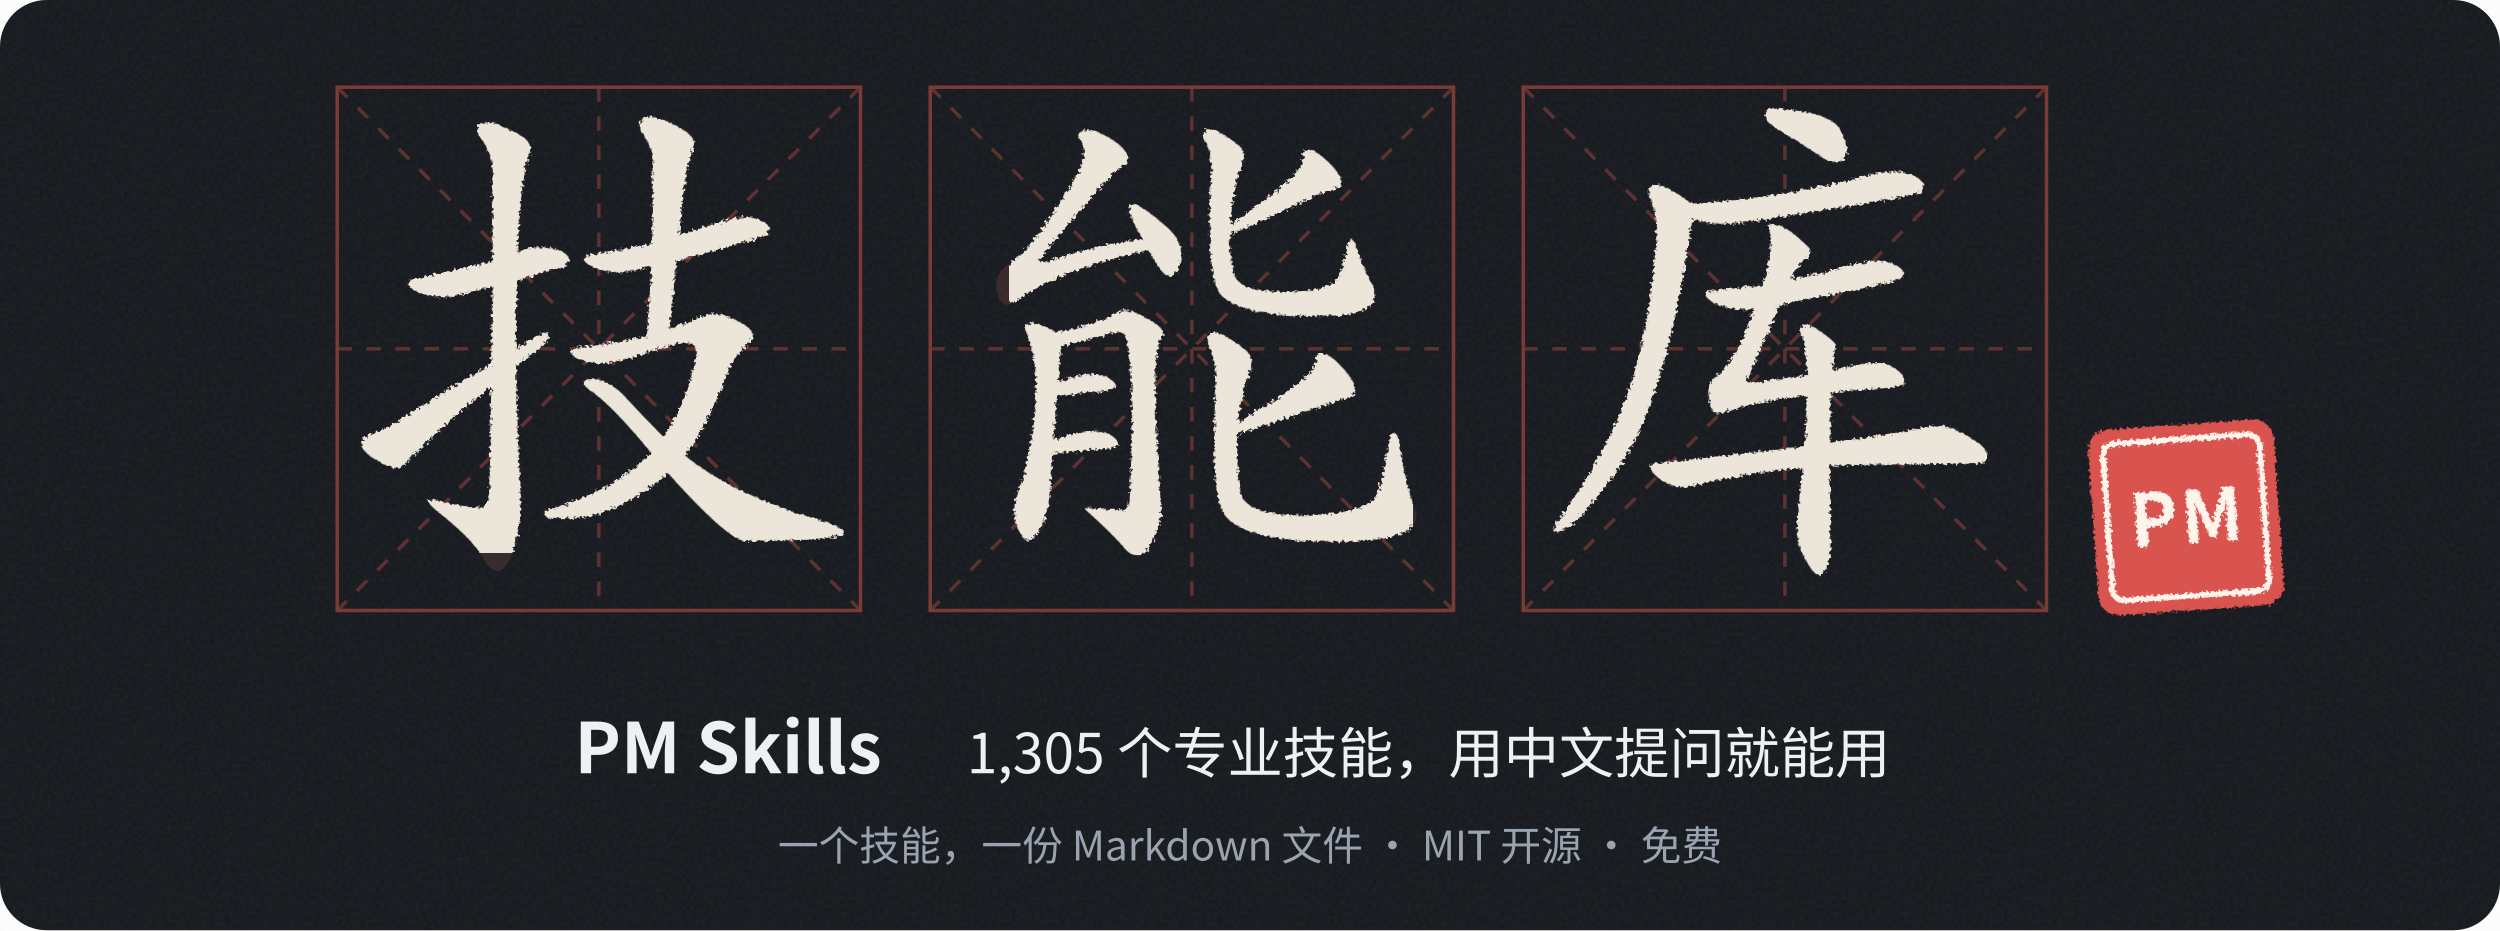
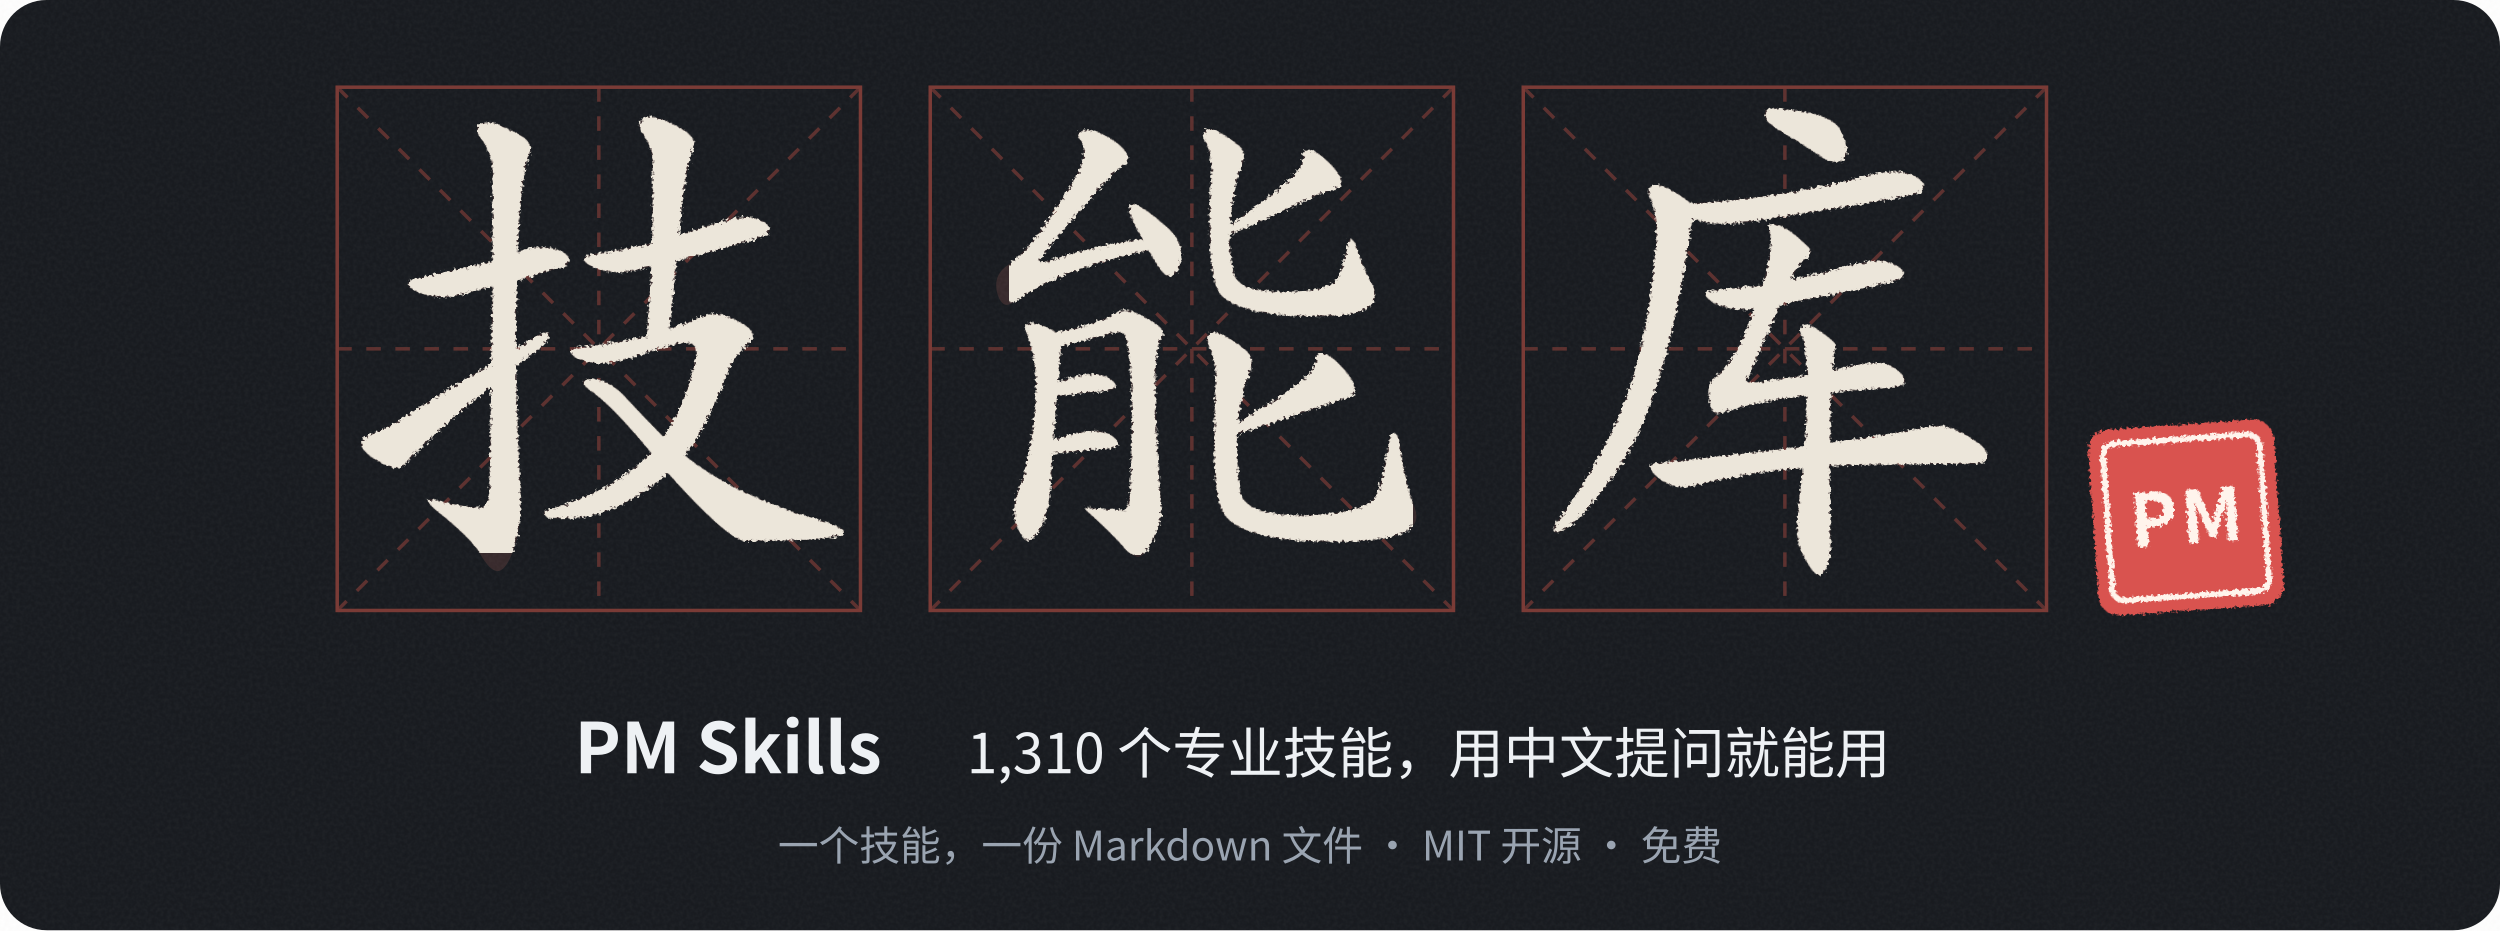
- <svg xmlns="http://www.w3.org/2000/svg" width="860" height="320" viewBox="0 0 860 320" role="img" aria-label="书法动画：“技能库”三个字一笔一画写出来，最后盖上 PM 印章。PM Skills，1,305 个专业技能，用中文提问就能用">
+ <svg xmlns="http://www.w3.org/2000/svg" width="860" height="320" viewBox="0 0 860 320" role="img" aria-label="书法动画：“技能库”三个字一笔一画写出来，最后盖上 PM 印章。PM Skills，1,310 个专业技能，用中文提问就能用">
  <style>
text{font-family:"PingFang SC","Noto Sans CJK SC","Microsoft YaHei",sans-serif}
@keyframes k0{0%,2.86%{stroke-dashoffset:302;opacity:0}2.93%{opacity:1}4.00%,91.43%{stroke-dashoffset:0;opacity:1}96.43%,100%{stroke-dashoffset:0;opacity:0}}.k0{animation:k0 14s infinite;stroke-dasharray:298 898;stroke-dashoffset:0}
@keyframes k1{0%,4.43%{stroke-dashoffset:946;opacity:0}4.50%{opacity:1}7.23%,91.43%{stroke-dashoffset:0;opacity:1}96.43%,100%{stroke-dashoffset:0;opacity:0}}.k1{animation:k1 14s infinite;stroke-dasharray:942 1542;stroke-dashoffset:0}
@keyframes k2{0%,7.66%{stroke-dashoffset:420;opacity:0}7.73%{opacity:1}8.90%,91.43%{stroke-dashoffset:0;opacity:1}96.43%,100%{stroke-dashoffset:0;opacity:0}}.k2{animation:k2 14s infinite;stroke-dasharray:416 1016;stroke-dashoffset:0}
@keyframes k3{0%,9.33%{stroke-dashoffset:349;opacity:0}9.40%{opacity:1}10.47%,91.43%{stroke-dashoffset:0;opacity:1}96.43%,100%{stroke-dashoffset:0;opacity:0}}.k3{animation:k3 14s infinite;stroke-dasharray:345 945;stroke-dashoffset:0}
@keyframes k4{0%,10.90%{stroke-dashoffset:436;opacity:0}10.97%{opacity:1}12.18%,91.43%{stroke-dashoffset:0;opacity:1}96.43%,100%{stroke-dashoffset:0;opacity:0}}.k4{animation:k4 14s infinite;stroke-dasharray:432 1032;stroke-dashoffset:0}
@keyframes k5{0%,12.61%{stroke-dashoffset:806;opacity:0}12.68%{opacity:1}15.00%,91.43%{stroke-dashoffset:0;opacity:1}96.43%,100%{stroke-dashoffset:0;opacity:0}}.k5{animation:k5 14s infinite;stroke-dasharray:802 1402;stroke-dashoffset:0}
@keyframes k6{0%,15.43%{stroke-dashoffset:606;opacity:0}15.50%{opacity:1}17.22%,91.43%{stroke-dashoffset:0;opacity:1}96.43%,100%{stroke-dashoffset:0;opacity:0}}.k6{animation:k6 14s infinite;stroke-dasharray:602 1202;stroke-dashoffset:0}
@keyframes k7{0%,19.43%{stroke-dashoffset:570;opacity:0}19.51%{opacity:1}21.12%,91.43%{stroke-dashoffset:0;opacity:1}96.43%,100%{stroke-dashoffset:0;opacity:0}}.k7{animation:k7 14s infinite;stroke-dasharray:566 1166;stroke-dashoffset:0}
@keyframes k8{0%,21.55%{stroke-dashoffset:143;opacity:0}21.62%{opacity:1}22.69%,91.43%{stroke-dashoffset:0;opacity:1}96.43%,100%{stroke-dashoffset:0;opacity:0}}.k8{animation:k8 14s infinite;stroke-dasharray:139 739;stroke-dashoffset:0}
@keyframes k9{0%,23.12%{stroke-dashoffset:422;opacity:0}23.19%{opacity:1}24.36%,91.43%{stroke-dashoffset:0;opacity:1}96.43%,100%{stroke-dashoffset:0;opacity:0}}.k9{animation:k9 14s infinite;stroke-dasharray:418 1018;stroke-dashoffset:0}
@keyframes k10{0%,24.79%{stroke-dashoffset:658;opacity:0}24.86%{opacity:1}26.74%,91.43%{stroke-dashoffset:0;opacity:1}96.43%,100%{stroke-dashoffset:0;opacity:0}}.k10{animation:k10 14s infinite;stroke-dasharray:654 1254;stroke-dashoffset:0}
@keyframes k11{0%,27.17%{stroke-dashoffset:109;opacity:0}27.24%{opacity:1}28.31%,91.43%{stroke-dashoffset:0;opacity:1}96.43%,100%{stroke-dashoffset:0;opacity:0}}.k11{animation:k11 14s infinite;stroke-dasharray:105 705;stroke-dashoffset:0}
@keyframes k12{0%,28.74%{stroke-dashoffset:122;opacity:0}28.81%{opacity:1}29.88%,91.43%{stroke-dashoffset:0;opacity:1}96.43%,100%{stroke-dashoffset:0;opacity:0}}.k12{animation:k12 14s infinite;stroke-dasharray:118 718;stroke-dashoffset:0}
@keyframes k13{0%,30.31%{stroke-dashoffset:250;opacity:0}30.38%{opacity:1}31.45%,91.43%{stroke-dashoffset:0;opacity:1}96.43%,100%{stroke-dashoffset:0;opacity:0}}.k13{animation:k13 14s infinite;stroke-dasharray:246 846;stroke-dashoffset:0}
@keyframes k14{0%,31.88%{stroke-dashoffset:667;opacity:0}31.95%{opacity:1}33.85%,91.43%{stroke-dashoffset:0;opacity:1}96.43%,100%{stroke-dashoffset:0;opacity:0}}.k14{animation:k14 14s infinite;stroke-dasharray:663 1263;stroke-dashoffset:0}
@keyframes k15{0%,34.28%{stroke-dashoffset:252;opacity:0}34.35%{opacity:1}35.43%,91.43%{stroke-dashoffset:0;opacity:1}96.43%,100%{stroke-dashoffset:0;opacity:0}}.k15{animation:k15 14s infinite;stroke-dasharray:248 848;stroke-dashoffset:0}
@keyframes k16{0%,35.85%{stroke-dashoffset:817;opacity:0}35.93%{opacity:1}38.27%,91.43%{stroke-dashoffset:0;opacity:1}96.43%,100%{stroke-dashoffset:0;opacity:0}}.k16{animation:k16 14s infinite;stroke-dasharray:813 1413;stroke-dashoffset:0}
@keyframes k17{0%,40.49%{stroke-dashoffset:160;opacity:0}40.56%{opacity:1}41.63%,91.43%{stroke-dashoffset:0;opacity:1}96.43%,100%{stroke-dashoffset:0;opacity:0}}.k17{animation:k17 14s infinite;stroke-dasharray:156 756;stroke-dashoffset:0}
@keyframes k18{0%,42.06%{stroke-dashoffset:450;opacity:0}42.13%{opacity:1}43.39%,91.43%{stroke-dashoffset:0;opacity:1}96.43%,100%{stroke-dashoffset:0;opacity:0}}.k18{animation:k18 14s infinite;stroke-dasharray:446 1046;stroke-dashoffset:0}
@keyframes k19{0%,43.82%{stroke-dashoffset:729;opacity:0}43.89%{opacity:1}45.97%,91.43%{stroke-dashoffset:0;opacity:1}96.43%,100%{stroke-dashoffset:0;opacity:0}}.k19{animation:k19 14s infinite;stroke-dasharray:725 1325;stroke-dashoffset:0}
@keyframes k20{0%,46.40%{stroke-dashoffset:372;opacity:0}46.47%{opacity:1}47.54%,91.43%{stroke-dashoffset:0;opacity:1}96.43%,100%{stroke-dashoffset:0;opacity:0}}.k20{animation:k20 14s infinite;stroke-dasharray:368 968;stroke-dashoffset:0}
@keyframes k21{0%,47.97%{stroke-dashoffset:688;opacity:0}48.04%{opacity:1}50.01%,91.43%{stroke-dashoffset:0;opacity:1}96.43%,100%{stroke-dashoffset:0;opacity:0}}.k21{animation:k21 14s infinite;stroke-dasharray:684 1284;stroke-dashoffset:0}
@keyframes k22{0%,50.44%{stroke-dashoffset:646;opacity:0}50.51%{opacity:1}52.35%,91.43%{stroke-dashoffset:0;opacity:1}96.43%,100%{stroke-dashoffset:0;opacity:0}}.k22{animation:k22 14s infinite;stroke-dasharray:642 1242;stroke-dashoffset:0}
@keyframes k23{0%,52.78%{stroke-dashoffset:480;opacity:0}52.85%{opacity:1}54.19%,91.43%{stroke-dashoffset:0;opacity:1}96.43%,100%{stroke-dashoffset:0;opacity:0}}.k23{animation:k23 14s infinite;stroke-dasharray:476 1076;stroke-dashoffset:0}
@keyframes seal{0%,57.48%{opacity:0;transform:scale(1.35)}59.98%{opacity:1;transform:scale(.96)}61.41%,91.43%{opacity:1;transform:scale(1)}96.43%,100%{opacity:0;transform:scale(1)}}.seal{animation:seal 14s infinite;transform-box:fill-box;transform-origin:center}
@media (prefers-reduced-motion: reduce){[class]{animation:none!important}}
</style>
  <defs>
    <filter id="brush" x="-5%" y="-5%" width="110%" height="110%">
      <feTurbulence type="fractalNoise" baseFrequency=".9" numOctaves="2" seed="7" result="n" />
      <feDisplacementMap in="SourceGraphic" in2="n" scale="2.2" />
    </filter>
    <filter id="grain">
      <feTurbulence type="fractalNoise" baseFrequency=".75" numOctaves="2" seed="3" />
      <feColorMatrix values="0 0 0 0 .5  0 0 0 0 .45  0 0 0 0 .4  0 0 0 .07 0" />
    </filter>
    <clipPath id="c0">
      <path d="M 352 522 Q 445 549 448 551 Q 457 560 452 568 Q 445 580 414 586 Q 383 590 353 577 L 304 559 Q 163 528 160 526 Q 123 519 150 503 Q 195 479 254 497 Q 276 504 304 510 L 352 522 Z" />
    </clipPath>
    <clipPath id="c1">
      <path d="M 301 315 Q 300 224 298 112 Q 298 87 284 78 Q 280 74 209 87 Q 176 99 179 89 Q 180 82 200 67 Q 263 16 279 -12 Q 298 -46 313 -47 Q 328 -48 342 -13 Q 361 33 359 106 Q 352 230 350 354 L 350 387 Q 349 454 352 522 L 353 577 Q 359 718 374 765 Q 392 795 336 817 Q 302 836 283 829 Q 265 822 281 800 Q 303 772 304 738 Q 305 719 304 559 L 304 510 Q 303 444 301 358 L 301 315 Z" />
    </clipPath>
    <clipPath id="c2">
      <path d="M 301 358 Q 205 303 123 249 Q 87 227 63 220 Q 50 213 47 204 Q 46 194 62 180 Q 83 164 108 156 Q 124 152 135 165 Q 193 228 301 315 L 350 354 Q 365 367 381 378 Q 403 391 412 407 Q 419 422 408 420 Q 395 420 350 387 L 301 358 Z" />
    </clipPath>
    <clipPath id="c3">
      <path d="M 664 560 Q 833 605 840 611 Q 849 620 844 628 Q 837 640 806 646 Q 779 649 669 610 L 616 595 Q 564 583 504 574 Q 467 567 495 551 Q 540 527 604 547 Q 608 548 615 549 L 664 560 Z" />
    </clipPath>
    <clipPath id="c4">
      <path d="M 650 427 Q 657 496 664 560 L 669 610 Q 679 733 698 787 Q 702 797 682 814 Q 646 836 621 841 Q 605 845 596 836 Q 587 829 596 813 Q 618 779 617 755 Q 618 679 616 595 L 615 549 Q 611 485 606 413 C 604 383 647 397 650 427 Z" />
    </clipPath>
    <clipPath id="c5">
      <path d="M 679 180 Q 716 219 765 344 Q 778 375 801 395 Q 822 413 807 427 Q 794 440 759 453 Q 734 462 703 446 Q 678 437 650 427 L 606 413 Q 555 401 479 392 Q 464 391 459 383 Q 455 376 475 367 Q 515 352 568 369 Q 665 400 684 400 Q 709 397 702 371 Q 680 272 638 216 L 614 185 Q 548 113 413 73 Q 397 69 410 59 Q 417 55 462 57 Q 555 64 647 145 L 679 180 Z" />
    </clipPath>
    <clipPath id="c6">
      <path d="M 647 145 Q 761 18 796 12 Q 911 12 957 18 Q 994 22 991 32 Q 988 41 896 67 Q 754 118 682 178 Q 679 179 679 180 L 638 216 Q 604 250 568 289 Q 534 328 501 328 Q 485 329 481 324 Q 480 318 493 308 Q 536 280 614 185 L 647 145 Z" />
    </clipPath>
    <clipPath id="c7">
      <path d="M 415 603 Q 327 591 225 558 Q 209 554 217 566 Q 233 590 282 646 Q 357 733 372 743 Q 381 750 386 757 Q 390 770 371 786 Q 337 813 311 816 Q 298 817 291 811 Q 287 804 295 795 Q 310 774 286 727 Q 208 594 157 555 Q 120 534 132 494 Q 139 473 151 474 Q 157 475 171 484 Q 249 539 400 575 Q 412 578 421 579 Q 422 580 428 580 C 458 585 445 607 415 603 Z" />
    </clipPath>
    <clipPath id="c8">
      <path d="M 428 580 Q 452 535 464 531 Q 473 528 481 537 Q 490 547 491 575 Q 492 596 469 621 Q 412 672 396 671 Q 392 670 389 658 Q 388 652 415 603 L 428 580 Z" />
    </clipPath>
    <clipPath id="c9">
      <path d="M 241 210 Q 244 259 248 296 L 250 322 Q 253 370 256 387 Q 256 391 256 393 C 258 412 258 412 245 420 Q 244 423 240 424 Q 212 439 195 438 Q 182 434 187 423 Q 230 324 181 134 Q 148 64 180 22 Q 186 9 196 14 Q 238 41 238 175 Q 238 179 239 183 L 241 210 Z" />
    </clipPath>
    <clipPath id="c10">
      <path d="M 256 393 Q 262 394 269 397 Q 314 407 359 419 Q 377 423 381 415 Q 402 352 391 105 Q 388 83 382 72 Q 381 72 322 75 Q 303 81 305 72 Q 350 32 376 3 Q 388 -13 402 -18 Q 409 -22 418 -13 Q 454 33 452 81 Q 430 366 450 404 Q 460 420 450 430 Q 431 446 398 460 Q 382 467 368 460 Q 320 433 245 420 C 216 414 227 385 256 393 Z" />
    </clipPath>
    <clipPath id="c11">
      <path d="M 248 296 Q 249 296 254 296 Q 308 303 348 306 Q 369 310 361 321 Q 351 334 329 338 Q 298 342 250 322 C 222 311 218 296 248 296 Z" />
    </clipPath>
    <clipPath id="c12">
      <path d="M 239 183 Q 240 183 245 183 Q 306 190 351 193 Q 373 197 365 209 Q 355 222 331 227 Q 307 231 241 210 C 212 201 209 183 239 183 Z" />
    </clipPath>
    <clipPath id="c13">
      <path d="M 586 611 Q 622 626 744 683 Q 765 693 788 699 Q 810 705 803 723 Q 794 741 773 759 Q 754 777 741 776 Q 728 777 730 764 Q 730 733 658 682 Q 624 657 587 630 C 563 612 558 599 586 611 Z" />
    </clipPath>
    <clipPath id="c14">
      <path d="M 867 511 Q 851 536 835 584 Q 832 597 825 602 Q 818 606 816 587 Q 803 532 794 521 Q 776 500 685 499 Q 637 502 617 510 Q 599 520 596 532 Q 587 556 586 611 L 587 630 Q 593 708 609 744 Q 621 771 603 787 Q 558 821 544 818 Q 531 814 537 797 Q 555 763 549 713 Q 540 530 568 495 Q 583 474 642 461 Q 687 452 759 452 Q 825 452 851 465 Q 879 481 867 511 Z" />
    </clipPath>
    <clipPath id="c15">
      <path d="M 600 221 Q 705 255 812 291 Q 836 295 830 315 Q 823 336 801 357 Q 782 378 768 378 Q 755 381 755 366 Q 752 336 672 286 Q 638 267 603 243 C 578 226 571 212 600 221 Z" />
    </clipPath>
    <clipPath id="c16">
      <path d="M 948 77 Q 930 123 919 201 Q 918 217 910 222 Q 901 226 898 207 Q 882 110 868 94 Q 837 64 726 62 Q 663 63 637 75 Q 613 87 608 103 Q 601 125 600 221 L 603 243 Q 609 307 624 338 Q 637 368 618 385 Q 569 424 552 420 Q 537 414 544 397 Q 563 360 558 304 Q 549 99 575 65 Q 596 32 673 19 Q 728 9 818 11 Q 897 14 930 30 Q 960 46 948 77 Z" />
    </clipPath>
    <clipPath id="c17">
      <path d="M 512 809 Q 548 788 586 762 Q 602 752 619 755 Q 629 756 633 772 Q 634 788 620 817 Q 604 850 498 858 Q 482 859 475 855 Q 471 851 475 837 Q 481 827 512 809 Z" />
    </clipPath>
    <clipPath id="c18">
      <path d="M 335 642 Q 371 627 438 636 Q 753 684 773 693 Q 774 694 777 695 Q 787 702 782 712 Q 776 725 747 733 Q 719 742 623 714 Q 467 680 332 673 Q 329 673 328 672 C 298 669 307 651 335 642 Z" />
    </clipPath>
    <clipPath id="c19">
      <path d="M 328 672 Q 312 687 286 700 Q 267 712 253 707 Q 240 700 247 686 Q 265 652 259 580 Q 258 574 257 566 Q 242 394 194 273 Q 149 162 68 52 Q 62 45 60 39 Q 57 27 68 29 Q 102 35 189 157 Q 202 181 217 206 Q 287 348 324 600 Q 328 636 335 642 C 342 661 342 661 328 672 Z" />
    </clipPath>
    <clipPath id="c20">
      <path d="M 503 475 Q 731 518 738 525 Q 747 532 743 540 Q 736 552 708 560 Q 689 566 586 537 Q 526 525 524 522 L 468 512 Q 425 508 378 503 Q 342 499 367 482 Q 397 461 453 466 L 503 475 Z" />
    </clipPath>
    <clipPath id="c21">
      <path d="M 603 302 Q 664 309 707 311 Q 744 312 747 324 Q 748 337 721 354 Q 694 370 605 346 L 556 337 Q 508 330 455 322 Q 439 321 437 324 Q 437 325 503 475 L 524 522 Q 537 553 551 563 Q 569 576 558 587 Q 513 632 487 632 Q 477 632 483 612 Q 489 582 468 512 L 453 466 Q 417 364 375 332 Q 354 317 368 272 Q 372 257 389 263 Q 452 285 555 297 L 603 302 Z" />
    </clipPath>
    <clipPath id="c22">
      <path d="M 551 197 Q 416 181 262 164 Q 240 163 256 143 Q 272 127 291 121 Q 315 115 332 120 Q 473 153 547 154 L 600 159 Q 642 162 879 163 Q 901 162 907 172 Q 913 185 895 200 Q 837 245 796 236 Q 721 221 601 204 L 551 197 Z" />
    </clipPath>
    <clipPath id="c23">
      <path d="M 605 346 Q 606 371 610 385 Q 613 397 606 403 Q 584 422 565 432 Q 553 436 544 429 Q 538 426 545 416 Q 551 407 556 337 L 555 297 Q 554 266 553 226 Q 552 211 551 197 L 547 154 Q 532 33 538 11 Q 544 -13 557 -32 Q 567 -50 576 -54 Q 586 -55 592 -43 Q 605 -12 601 18 Q 600 91 600 159 L 601 204 Q 601 280 603 302 L 605 346 Z" />
    </clipPath>
  </defs>
  <rect width="860" height="320" rx="16" fill="#15181d" />
  <rect width="860" height="320" rx="16" filter="url(#grain)" />
  <g stroke="#7a3b36" fill="none" stroke-width="1.2">
    <rect x="116" y="30" width="180" height="180" />
    <path d="M116 120h180M206 30v180M116 30l180 180M296 30l-180 180" stroke-dasharray="5 5" opacity=".7" />
  </g>
  <g transform="matrix(0.17578 0 0 -0.17578 116 188.20)" fill="#e07a6c" opacity=".16">
    <path d="M 352 522 Q 445 549 448 551 Q 457 560 452 568 Q 445 580 414 586 Q 383 590 353 577 L 304 559 Q 163 528 160 526 Q 123 519 150 503 Q 195 479 254 497 Q 276 504 304 510 L 352 522 Z" />
    <path d="M 301 315 Q 300 224 298 112 Q 298 87 284 78 Q 280 74 209 87 Q 176 99 179 89 Q 180 82 200 67 Q 263 16 279 -12 Q 298 -46 313 -47 Q 328 -48 342 -13 Q 361 33 359 106 Q 352 230 350 354 L 350 387 Q 349 454 352 522 L 353 577 Q 359 718 374 765 Q 392 795 336 817 Q 302 836 283 829 Q 265 822 281 800 Q 303 772 304 738 Q 305 719 304 559 L 304 510 Q 303 444 301 358 L 301 315 Z" />
    <path d="M 301 358 Q 205 303 123 249 Q 87 227 63 220 Q 50 213 47 204 Q 46 194 62 180 Q 83 164 108 156 Q 124 152 135 165 Q 193 228 301 315 L 350 354 Q 365 367 381 378 Q 403 391 412 407 Q 419 422 408 420 Q 395 420 350 387 L 301 358 Z" />
    <path d="M 664 560 Q 833 605 840 611 Q 849 620 844 628 Q 837 640 806 646 Q 779 649 669 610 L 616 595 Q 564 583 504 574 Q 467 567 495 551 Q 540 527 604 547 Q 608 548 615 549 L 664 560 Z" />
    <path d="M 650 427 Q 657 496 664 560 L 669 610 Q 679 733 698 787 Q 702 797 682 814 Q 646 836 621 841 Q 605 845 596 836 Q 587 829 596 813 Q 618 779 617 755 Q 618 679 616 595 L 615 549 Q 611 485 606 413 C 604 383 647 397 650 427 Z" />
    <path d="M 679 180 Q 716 219 765 344 Q 778 375 801 395 Q 822 413 807 427 Q 794 440 759 453 Q 734 462 703 446 Q 678 437 650 427 L 606 413 Q 555 401 479 392 Q 464 391 459 383 Q 455 376 475 367 Q 515 352 568 369 Q 665 400 684 400 Q 709 397 702 371 Q 680 272 638 216 L 614 185 Q 548 113 413 73 Q 397 69 410 59 Q 417 55 462 57 Q 555 64 647 145 L 679 180 Z" />
    <path d="M 647 145 Q 761 18 796 12 Q 911 12 957 18 Q 994 22 991 32 Q 988 41 896 67 Q 754 118 682 178 Q 679 179 679 180 L 638 216 Q 604 250 568 289 Q 534 328 501 328 Q 485 329 481 324 Q 480 318 493 308 Q 536 280 614 185 L 647 145 Z" />
  </g>
  <g filter="url(#brush)">
    <g transform="matrix(0.17578 0 0 -0.17578 116 188.20)" fill="none" stroke="#ece6da" stroke-width="140" stroke-linecap="round" stroke-linejoin="round">
      <path class="k0" clip-path="url(#c0)" d="M152 516L188 511L240 518L393 561L443 560" />
      <path class="k1" clip-path="url(#c1)" d="M289 814L306 806L337 771L325 415L328 97L322 66L305 34L237 61L198 80L196 87L185 87" />
      <path class="k2" clip-path="url(#c2)" d="M60 202L111 197L227 287L406 412" />
      <path class="k3" clip-path="url(#c3)" d="M496 564L533 558L573 563L797 622L833 622" />
      <path class="k4" clip-path="url(#c4)" d="M608 825L654 783L630 443L612 421" />
      <path class="k5" clip-path="url(#c5)" d="M467 381L511 377L555 383L691 420L724 418L747 406L718 308L691 247L634 168L598 136L532 96L452 69L415 65" />
      <path class="k6" clip-path="url(#c6)" d="M486 322L516 310L550 285L673 151L778 70L826 51L986 30" />
    </g>
  </g>
  <g stroke="#7a3b36" fill="none" stroke-width="1.2">
    <rect x="320" y="30" width="180" height="180" />
    <path d="M320 120h180M410 30v180M320 30l180 180M500 30l-180 180" stroke-dasharray="5 5" opacity=".7" />
  </g>
  <g transform="matrix(0.17578 0 0 -0.17578 320 188.20)" fill="#e07a6c" opacity=".16">
    <path d="M 415 603 Q 327 591 225 558 Q 209 554 217 566 Q 233 590 282 646 Q 357 733 372 743 Q 381 750 386 757 Q 390 770 371 786 Q 337 813 311 816 Q 298 817 291 811 Q 287 804 295 795 Q 310 774 286 727 Q 208 594 157 555 Q 120 534 132 494 Q 139 473 151 474 Q 157 475 171 484 Q 249 539 400 575 Q 412 578 421 579 Q 422 580 428 580 C 458 585 445 607 415 603 Z" />
    <path d="M 428 580 Q 452 535 464 531 Q 473 528 481 537 Q 490 547 491 575 Q 492 596 469 621 Q 412 672 396 671 Q 392 670 389 658 Q 388 652 415 603 L 428 580 Z" />
    <path d="M 241 210 Q 244 259 248 296 L 250 322 Q 253 370 256 387 Q 256 391 256 393 C 258 412 258 412 245 420 Q 244 423 240 424 Q 212 439 195 438 Q 182 434 187 423 Q 230 324 181 134 Q 148 64 180 22 Q 186 9 196 14 Q 238 41 238 175 Q 238 179 239 183 L 241 210 Z" />
    <path d="M 256 393 Q 262 394 269 397 Q 314 407 359 419 Q 377 423 381 415 Q 402 352 391 105 Q 388 83 382 72 Q 381 72 322 75 Q 303 81 305 72 Q 350 32 376 3 Q 388 -13 402 -18 Q 409 -22 418 -13 Q 454 33 452 81 Q 430 366 450 404 Q 460 420 450 430 Q 431 446 398 460 Q 382 467 368 460 Q 320 433 245 420 C 216 414 227 385 256 393 Z" />
    <path d="M 248 296 Q 249 296 254 296 Q 308 303 348 306 Q 369 310 361 321 Q 351 334 329 338 Q 298 342 250 322 C 222 311 218 296 248 296 Z" />
    <path d="M 239 183 Q 240 183 245 183 Q 306 190 351 193 Q 373 197 365 209 Q 355 222 331 227 Q 307 231 241 210 C 212 201 209 183 239 183 Z" />
    <path d="M 586 611 Q 622 626 744 683 Q 765 693 788 699 Q 810 705 803 723 Q 794 741 773 759 Q 754 777 741 776 Q 728 777 730 764 Q 730 733 658 682 Q 624 657 587 630 C 563 612 558 599 586 611 Z" />
    <path d="M 867 511 Q 851 536 835 584 Q 832 597 825 602 Q 818 606 816 587 Q 803 532 794 521 Q 776 500 685 499 Q 637 502 617 510 Q 599 520 596 532 Q 587 556 586 611 L 587 630 Q 593 708 609 744 Q 621 771 603 787 Q 558 821 544 818 Q 531 814 537 797 Q 555 763 549 713 Q 540 530 568 495 Q 583 474 642 461 Q 687 452 759 452 Q 825 452 851 465 Q 879 481 867 511 Z" />
    <path d="M 600 221 Q 705 255 812 291 Q 836 295 830 315 Q 823 336 801 357 Q 782 378 768 378 Q 755 381 755 366 Q 752 336 672 286 Q 638 267 603 243 C 578 226 571 212 600 221 Z" />
    <path d="M 948 77 Q 930 123 919 201 Q 918 217 910 222 Q 901 226 898 207 Q 882 110 868 94 Q 837 64 726 62 Q 663 63 637 75 Q 613 87 608 103 Q 601 125 600 221 L 603 243 Q 609 307 624 338 Q 637 368 618 385 Q 569 424 552 420 Q 537 414 544 397 Q 563 360 558 304 Q 549 99 575 65 Q 596 32 673 19 Q 728 9 818 11 Q 897 14 930 30 Q 960 46 948 77 Z" />
  </g>
  <g filter="url(#brush)">
    <g transform="matrix(0.17578 0 0 -0.17578 320 188.20)" fill="none" stroke="#ece6da" stroke-width="140" stroke-linecap="round" stroke-linejoin="round">
      <path class="k7" clip-path="url(#c7)" d="M299 806L320 792L337 762L276 668L205 579L193 539L225 537L312 568L396 588L424 585" />
      <path class="k8" clip-path="url(#c8)" d="M398 662L452 597L468 545" />
      <path class="k9" clip-path="url(#c9)" d="M196 428L223 402L229 332L215 164L191 24" />
      <path class="k10" clip-path="url(#c10)" d="M254 416L264 410L380 441L396 435L417 412L421 92L414 55L401 36L314 70" />
      <path class="k11" clip-path="url(#c11)" d="M251 302L264 312L303 320L352 316" />
      <path class="k12" clip-path="url(#c12)" d="M242 190L256 201L292 207L330 209L355 203" />
      <path class="k13" clip-path="url(#c13)" d="M738 767L752 746L754 725L685 676L598 628L588 616" />
      <path class="k14" clip-path="url(#c14)" d="M547 806L581 761L570 699L565 611L573 537L591 502L621 486L689 476L750 477L803 486L828 499L824 595" />
      <path class="k15" clip-path="url(#c15)" d="M764 369L773 356L777 321L720 287L612 236L607 226" />
      <path class="k16" clip-path="url(#c16)" d="M556 406L593 357L579 264L579 143L593 80L620 58L667 42L760 37L843 44L895 62L905 73L908 214" />
    </g>
  </g>
  <g stroke="#7a3b36" fill="none" stroke-width="1.2">
    <rect x="524" y="30" width="180" height="180" />
    <path d="M524 120h180M614 30v180M524 30l180 180M704 30l-180 180" stroke-dasharray="5 5" opacity=".7" />
  </g>
  <g transform="matrix(0.17578 0 0 -0.17578 524 188.20)" fill="#e07a6c" opacity=".16">
    <path d="M 512 809 Q 548 788 586 762 Q 602 752 619 755 Q 629 756 633 772 Q 634 788 620 817 Q 604 850 498 858 Q 482 859 475 855 Q 471 851 475 837 Q 481 827 512 809 Z" />
    <path d="M 335 642 Q 371 627 438 636 Q 753 684 773 693 Q 774 694 777 695 Q 787 702 782 712 Q 776 725 747 733 Q 719 742 623 714 Q 467 680 332 673 Q 329 673 328 672 C 298 669 307 651 335 642 Z" />
    <path d="M 328 672 Q 312 687 286 700 Q 267 712 253 707 Q 240 700 247 686 Q 265 652 259 580 Q 258 574 257 566 Q 242 394 194 273 Q 149 162 68 52 Q 62 45 60 39 Q 57 27 68 29 Q 102 35 189 157 Q 202 181 217 206 Q 287 348 324 600 Q 328 636 335 642 C 342 661 342 661 328 672 Z" />
    <path d="M 503 475 Q 731 518 738 525 Q 747 532 743 540 Q 736 552 708 560 Q 689 566 586 537 Q 526 525 524 522 L 468 512 Q 425 508 378 503 Q 342 499 367 482 Q 397 461 453 466 L 503 475 Z" />
    <path d="M 603 302 Q 664 309 707 311 Q 744 312 747 324 Q 748 337 721 354 Q 694 370 605 346 L 556 337 Q 508 330 455 322 Q 439 321 437 324 Q 437 325 503 475 L 524 522 Q 537 553 551 563 Q 569 576 558 587 Q 513 632 487 632 Q 477 632 483 612 Q 489 582 468 512 L 453 466 Q 417 364 375 332 Q 354 317 368 272 Q 372 257 389 263 Q 452 285 555 297 L 603 302 Z" />
    <path d="M 551 197 Q 416 181 262 164 Q 240 163 256 143 Q 272 127 291 121 Q 315 115 332 120 Q 473 153 547 154 L 600 159 Q 642 162 879 163 Q 901 162 907 172 Q 913 185 895 200 Q 837 245 796 236 Q 721 221 601 204 L 551 197 Z" />
    <path d="M 605 346 Q 606 371 610 385 Q 613 397 606 403 Q 584 422 565 432 Q 553 436 544 429 Q 538 426 545 416 Q 551 407 556 337 L 555 297 Q 554 266 553 226 Q 552 211 551 197 L 547 154 Q 532 33 538 11 Q 544 -13 557 -32 Q 567 -50 576 -54 Q 586 -55 592 -43 Q 605 -12 601 18 Q 600 91 600 159 L 601 204 Q 601 280 603 302 L 605 346 Z" />
  </g>
  <g filter="url(#brush)">
    <g transform="matrix(0.17578 0 0 -0.17578 524 188.20)" fill="none" stroke="#ece6da" stroke-width="140" stroke-linecap="round" stroke-linejoin="round">
      <path class="k17" clip-path="url(#c17)" d="M482 849L580 808L615 773" />
      <path class="k18" clip-path="url(#c18)" d="M332 665L350 656L409 655L551 675L724 709L771 706" />
      <path class="k19" clip-path="url(#c19)" d="M258 694L288 663L295 652L295 636L264 421L241 332L198 222L153 140L100 69L69 38" />
      <path class="k20" clip-path="url(#c20)" d="M369 494L414 486L455 488L698 538L731 536" />
      <path class="k21" clip-path="url(#c21)" d="M490 622L517 578L460 422L403 307L427 300L458 301L686 335L737 326" />
      <path class="k22" clip-path="url(#c22)" d="M259 153L314 143L503 172L806 200L894 179" />
      <path class="k23" clip-path="url(#c23)" d="M552 423L581 386L568 31L578 -42" />
    </g>
  </g>
  <g transform="rotate(-4 752 178)">
    <g class="seal" filter="url(#brush)">
      <rect x="720" y="146" width="64" height="64" rx="7" fill="#d9534f" />
      <rect x="725" y="151" width="54" height="54" rx="4" fill="none" stroke="#fff4ec" stroke-width="2" />
      <text x="752" y="187" text-anchor="middle" font-size="25" font-weight="700" font-family="&quot;Songti SC&quot;,&quot;STSong&quot;,&quot;Noto Serif CJK SC&quot;,serif" fill="#fff4ec" letter-spacing="1">PM</text>
    </g>
  </g>
  <text x="197.6" y="266" font-size="24" font-weight="700" fill="#eef1f4" font-family="-apple-system,&quot;Segoe UI&quot;,&quot;PingFang SC&quot;,&quot;Noto Sans CJK SC&quot;,&quot;Microsoft YaHei&quot;,sans-serif">PM Skills</text>
-   <text x="332.56" y="266" font-size="19" fill="#eef1f4">1,305 个专业技能，用中文提问就能用</text>
+   <text x="332.56" y="266" font-size="19" fill="#eef1f4">1,310 个专业技能，用中文提问就能用</text>
  <text x="430" y="296" text-anchor="middle" font-size="14" fill="#9aa4b1">一个技能，一份 Markdown 文件 · MIT 开源 · 免费</text>
</svg>
